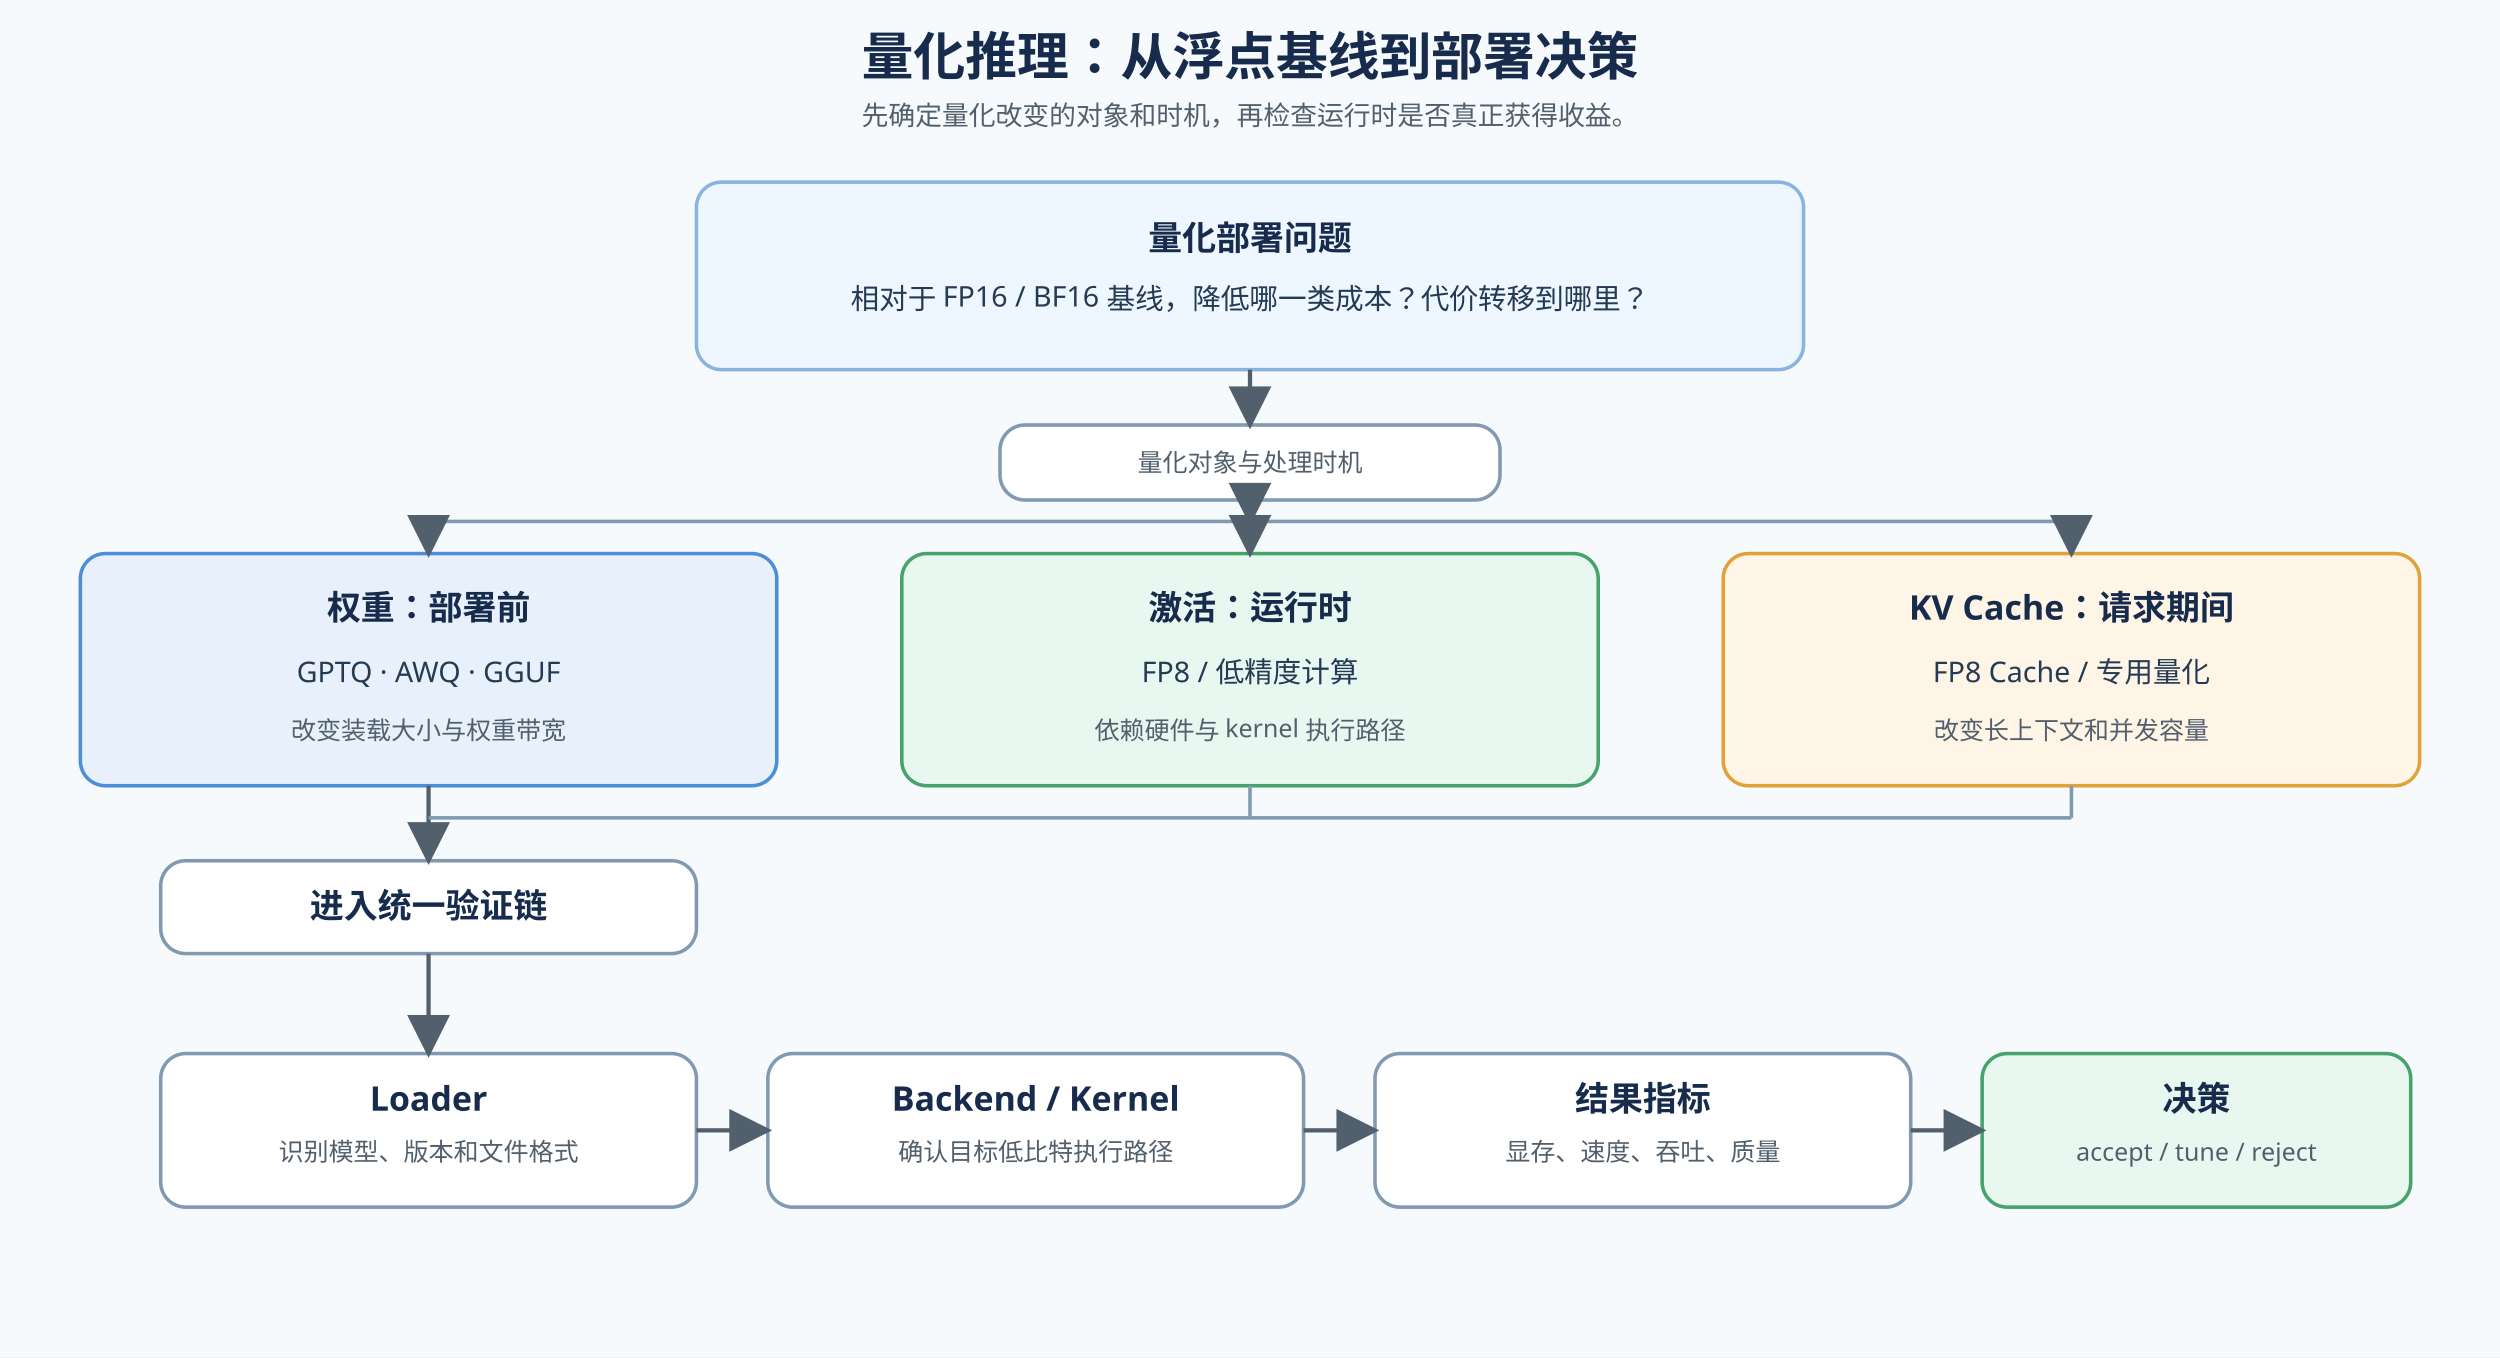
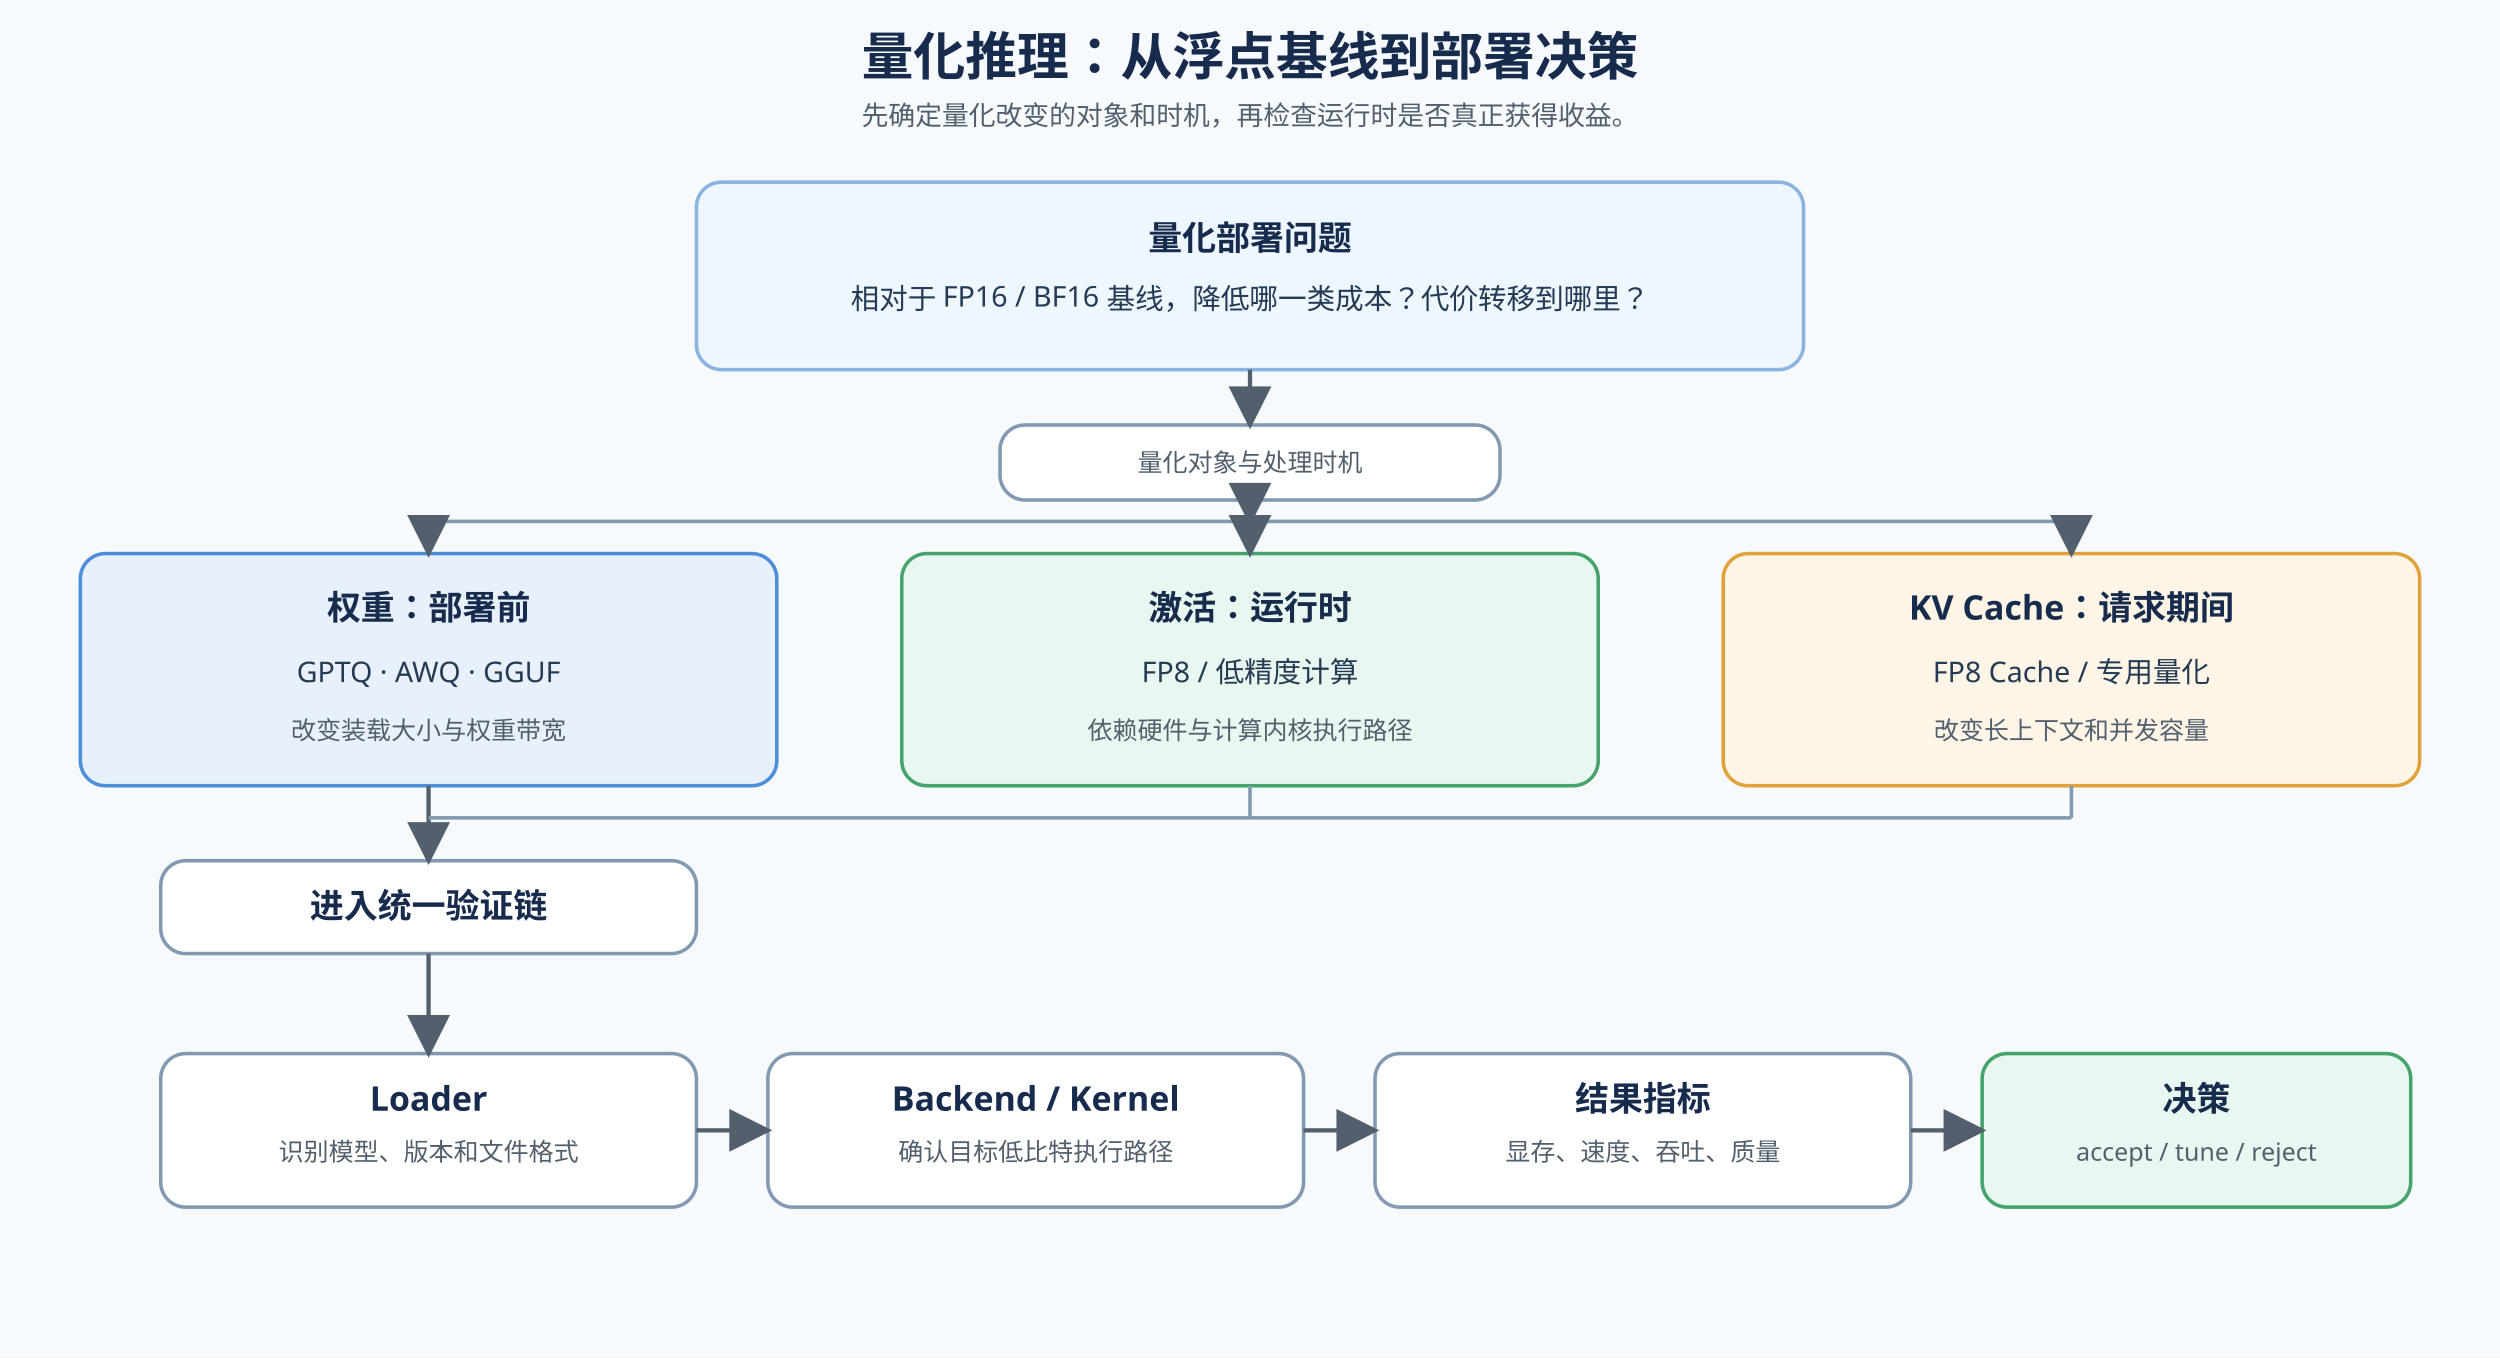
<svg xmlns="http://www.w3.org/2000/svg" width="1400" height="760" viewBox="0 0 1400 760">
  <defs>
    <marker id="arrow" markerWidth="10" markerHeight="10" refX="9" refY="5" orient="auto">
      <path d="M0 0 L10 5 L0 10 Z" fill="#52606d" />
    </marker>
  </defs>
  <rect width="1400" height="760" fill="#f7fafc" />
  <style>
.title{font:700 29px sans-serif;fill:#172b4d}.sub{font:15px sans-serif;fill:#52606d}.group{font:700 19px sans-serif;fill:#172b4d}.head{font:700 19px sans-serif;fill:#172b4d}.text{font:16px sans-serif;fill:#243b53}.small{font:14px sans-serif;fill:#52606d}.box{stroke-width:2;rx:14}.flow{stroke:#52606d;stroke-width:2.4;fill:none;marker-end:url(#arrow)}.bus{stroke:#829ab1;stroke-width:2;fill:none}
</style>
  <text x="700" y="42" text-anchor="middle" class="title">量化推理：从浮点基线到部署决策</text>
  <text x="700" y="70" text-anchor="middle" class="sub">先确定量化改变的对象和时机，再检查运行时是否真正获得收益。</text>
  <rect x="390" y="102" width="620" height="105" fill="#eef6ff" stroke="#8ab4df" class="box" />
  <text x="700" y="140" text-anchor="middle" class="group">量化部署问题</text>
  <text x="700" y="173" text-anchor="middle" class="text">相对于 FP16 / BF16 基线，降低哪一类成本？代价转移到哪里？</text>
  <rect x="560" y="238" width="280" height="42" fill="#ffffff" stroke="#829ab1" class="box" />
  <text x="700" y="264" text-anchor="middle" class="small">量化对象与处理时机</text>
  <path d="M700 207 V238" class="flow" />
  <rect x="45" y="310" width="390" height="130" fill="#e8f1fb" stroke="#4c8eda" class="box" />
  <text x="240" y="347" text-anchor="middle" class="head">权重：部署前</text>
  <text x="240" y="382" text-anchor="middle" class="text">GPTQ · AWQ · GGUF</text>
  <text x="240" y="414" text-anchor="middle" class="small">改变装载大小与权重带宽</text>
  <rect x="505" y="310" width="390" height="130" fill="#e8f7ef" stroke="#45a36b" class="box" />
  <text x="700" y="347" text-anchor="middle" class="head">激活：运行时</text>
  <text x="700" y="382" text-anchor="middle" class="text">FP8 / 低精度计算</text>
-   <text x="700" y="414" text-anchor="middle" class="small">依赖硬件与 kernel 执行路径</text>
+   <text x="700" y="414" text-anchor="middle" class="small">依赖硬件与计算内核执行路径</text>
  <rect x="965" y="310" width="390" height="130" fill="#fff5e6" stroke="#e0a23b" class="box" />
  <text x="1160" y="347" text-anchor="middle" class="head">KV Cache：请求期间</text>
  <text x="1160" y="382" text-anchor="middle" class="text">FP8 Cache / 专用量化</text>
  <text x="1160" y="414" text-anchor="middle" class="small">改变长上下文和并发容量</text>
  <path d="M700 280 V292" class="flow" />
  <path d="M240 292 H1160" class="bus" />
  <path d="M240 292 V310" class="flow" />
  <path d="M700 292 V310" class="flow" />
  <path d="M1160 292 V310" class="flow" />
  <rect x="90" y="482" width="300" height="52" fill="#ffffff" stroke="#829ab1" class="box" />
  <text x="240" y="514" text-anchor="middle" class="head">进入统一验证链</text>
  <path d="M240 440 V482" class="flow" />
  <path d="M700 440 V458" class="bus" />
  <path d="M1160 440 V458" class="bus" />
  <path d="M240 458 H1160" class="bus" />
  <rect x="90" y="590" width="300" height="86" fill="#ffffff" stroke="#829ab1" class="box" />
  <text x="240" y="622" text-anchor="middle" class="head">Loader</text>
  <text x="240" y="650" text-anchor="middle" class="small">识别模型、版本和文件格式</text>
  <rect x="430" y="590" width="300" height="86" fill="#ffffff" stroke="#829ab1" class="box" />
  <text x="580" y="622" text-anchor="middle" class="head">Backend / Kernel</text>
  <text x="580" y="650" text-anchor="middle" class="small">确认目标低比特执行路径</text>
  <rect x="770" y="590" width="300" height="86" fill="#ffffff" stroke="#829ab1" class="box" />
  <text x="920" y="622" text-anchor="middle" class="head">结果指标</text>
  <text x="920" y="650" text-anchor="middle" class="small">显存、速度、吞吐、质量</text>
  <rect x="1110" y="590" width="240" height="86" fill="#e8f7ef" stroke="#45a36b" class="box" />
  <text x="1230" y="622" text-anchor="middle" class="head">决策</text>
  <text x="1230" y="650" text-anchor="middle" class="small">accept / tune / reject</text>
  <path d="M240 534 V590" class="flow" />
  <path d="M390 633 H430" class="flow" />
  <path d="M730 633 H770" class="flow" />
  <path d="M1070 633 H1110" class="flow" />
</svg>
